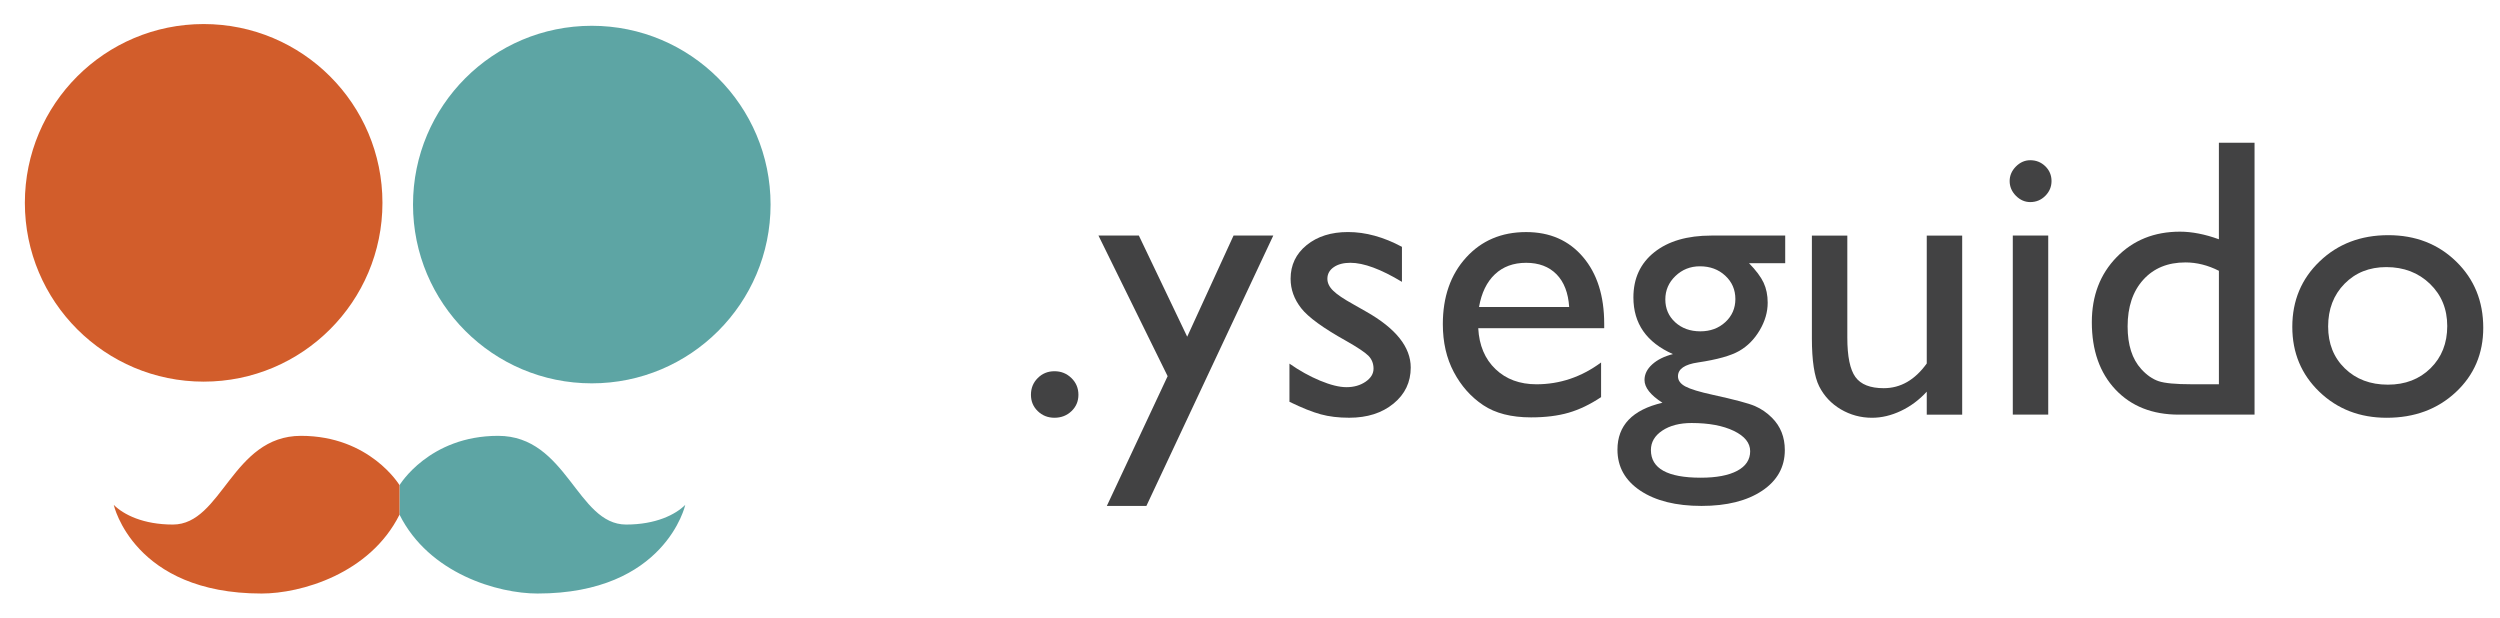
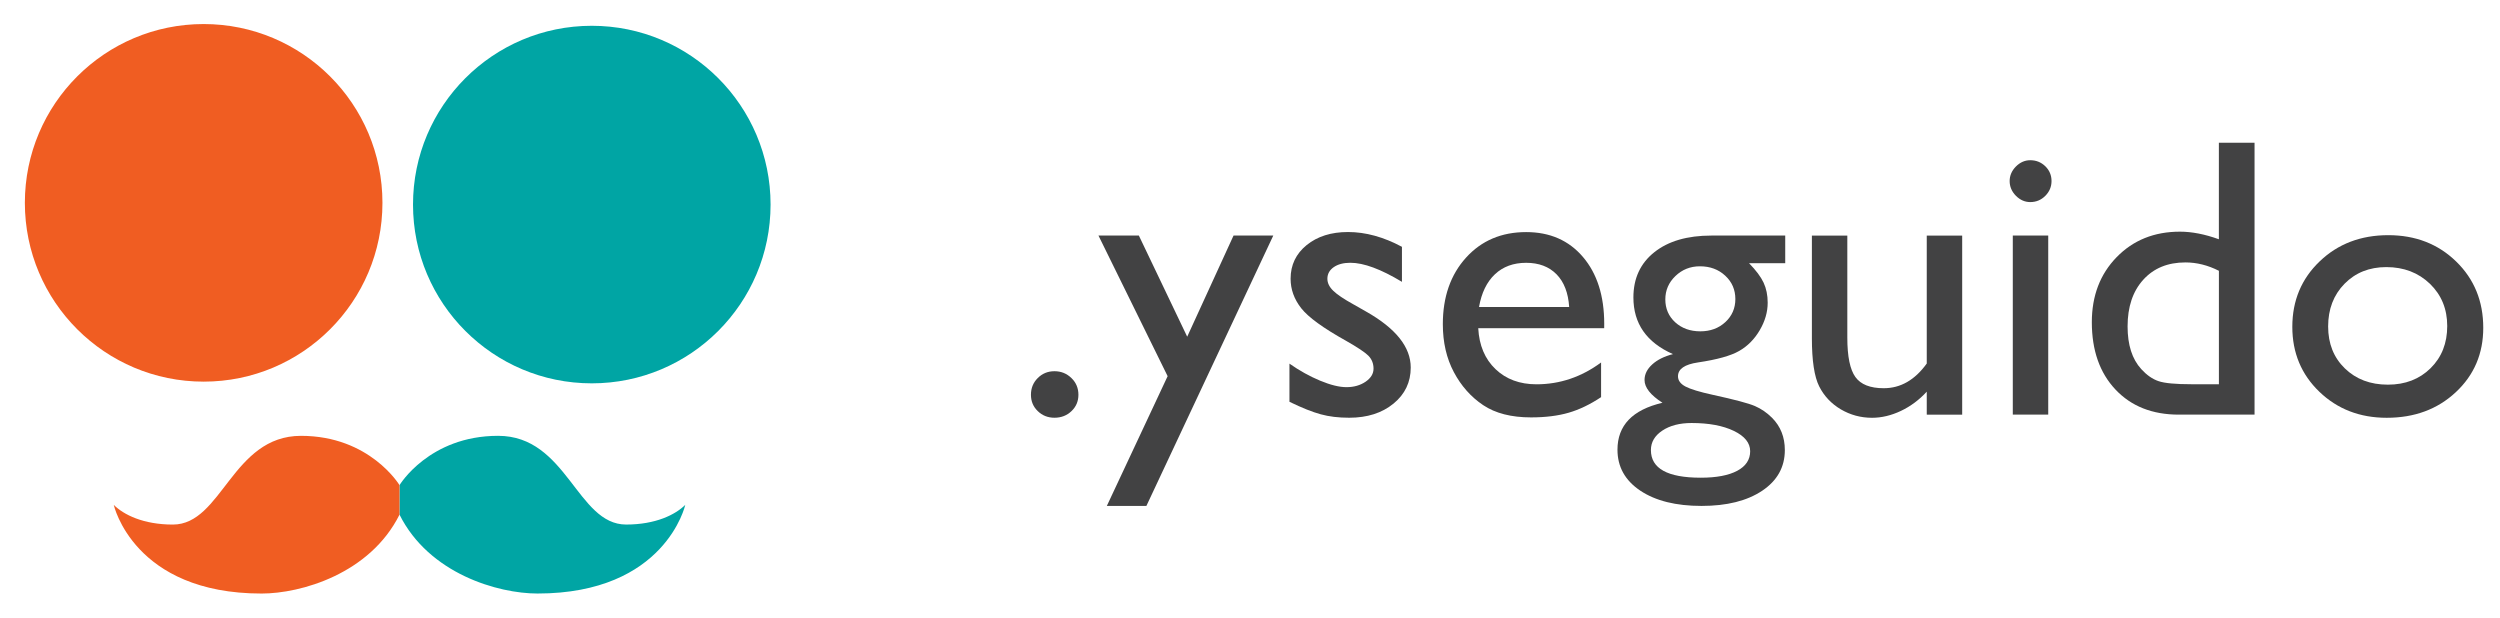
- <svg xmlns="http://www.w3.org/2000/svg" version="1.1" x="0px" y="0px" width="153.961px" height="38px" viewBox="0 0 153.961 38" enable-background="new 0 0 153.961 38" xml:space="preserve">
+ <svg xmlns="http://www.w3.org/2000/svg" version="1.1" id="Layer_1" x="0px" y="0px" width="153.961px" height="38px" viewBox="0 0 153.961 38" enable-background="new 0 0 153.961 38" xml:space="preserve">
  <g id="Anuncios">
    <g>
      <g>
        <g>
-           <path fill="#424243" d="M64.939,22.862c0.408,0,0.756,0.14,1.043,0.419c0.289,0.28,0.432,0.624,0.432,1.031      c0,0.399-0.141,0.735-0.426,1.007c-0.283,0.271-0.633,0.408-1.049,0.408c-0.408,0-0.75-0.137-1.029-0.408      c-0.281-0.271-0.42-0.608-0.42-1.007c0-0.407,0.139-0.751,0.42-1.031C64.189,23.002,64.531,22.862,64.939,22.862z" />
-           <path fill="#424243" d="M75.967,14.507h2.447l-7.814,16.65h-2.436l3.744-7.99l-4.26-8.66h2.488l2.977,6.229L75.967,14.507z" />
-           <path fill="#424243" d="M79.41,24.744v-2.35c0.615,0.432,1.244,0.781,1.887,1.049c0.645,0.268,1.186,0.401,1.625,0.401      c0.455,0,0.846-0.111,1.176-0.335c0.326-0.224,0.49-0.492,0.49-0.804c0-0.319-0.107-0.585-0.316-0.797      c-0.213-0.212-0.672-0.518-1.375-0.917c-1.404-0.783-2.326-1.452-2.762-2.008c-0.436-0.556-0.654-1.161-0.654-1.816      c0-0.847,0.33-1.538,0.99-2.074c0.66-0.535,1.508-0.803,2.547-0.803c1.08,0,2.186,0.304,3.32,0.911v2.157      c-1.295-0.782-2.354-1.174-3.176-1.174c-0.424,0-0.766,0.09-1.025,0.27c-0.26,0.18-0.391,0.418-0.391,0.714      c0,0.257,0.117,0.501,0.354,0.732c0.234,0.232,0.648,0.512,1.24,0.839l0.779,0.443c1.84,1.039,2.76,2.189,2.76,3.452      c0,0.902-0.354,1.643-1.062,2.223c-0.707,0.579-1.617,0.869-2.727,0.869c-0.656,0-1.24-0.07-1.75-0.21      C80.828,25.378,80.183,25.12,79.41,24.744z" />
-           <path fill="#424243" d="M98.793,20.213h-7.756c0.055,1.055,0.41,1.895,1.061,2.518c0.65,0.623,1.494,0.935,2.525,0.935      c1.438,0,2.764-0.447,3.979-1.343v2.134c-0.672,0.448-1.338,0.768-1.996,0.959c-0.658,0.192-1.432,0.288-2.318,0.288      c-1.215,0-2.199-0.252-2.949-0.755c-0.752-0.504-1.354-1.181-1.805-2.032c-0.453-0.851-0.678-1.836-0.678-2.955      c0-1.678,0.475-3.043,1.426-4.094c0.951-1.051,2.186-1.576,3.705-1.576c1.463,0,2.629,0.512,3.5,1.534      c0.871,1.023,1.307,2.394,1.307,4.112V20.213z M91.084,18.906h5.553c-0.057-0.871-0.316-1.542-0.779-2.014      c-0.465-0.472-1.088-0.707-1.871-0.707c-0.783,0-1.424,0.235-1.924,0.707C91.562,17.364,91.238,18.035,91.084,18.906z" />
-           <path fill="#424243" d="M100.592,18.319c0-1.175,0.43-2.104,1.289-2.787c0.859-0.684,2.031-1.025,3.517-1.025h4.543v1.702      h-2.229c0.43,0.44,0.73,0.839,0.898,1.199c0.168,0.359,0.252,0.771,0.252,1.234c0,0.575-0.164,1.141-0.492,1.696      c-0.328,0.556-0.748,0.981-1.264,1.276c-0.516,0.296-1.361,0.532-2.535,0.707c-0.824,0.12-1.234,0.404-1.234,0.852      c0,0.256,0.152,0.466,0.459,0.629c0.309,0.164,0.867,0.334,1.674,0.51c1.352,0.296,2.219,0.527,2.607,0.695      c0.387,0.168,0.736,0.407,1.049,0.72c0.527,0.527,0.791,1.19,0.791,1.989c0,1.047-0.465,1.883-1.396,2.506      c-0.932,0.623-2.176,0.935-3.734,0.935c-1.574,0-2.83-0.314-3.771-0.941c-0.938-0.628-1.406-1.469-1.406-2.523      c0-1.495,0.922-2.458,2.77-2.89c-0.736-0.471-1.104-0.938-1.104-1.402c0-0.352,0.156-0.671,0.473-0.959      c0.316-0.287,0.742-0.499,1.277-0.635C101.402,21.088,100.592,19.925,100.592,18.319z M104.176,26.051      c-0.734,0-1.336,0.156-1.805,0.468c-0.467,0.312-0.701,0.711-0.701,1.198c0,1.135,1.023,1.702,3.07,1.702      c0.967,0,1.715-0.142,2.246-0.425c0.531-0.284,0.797-0.686,0.797-1.205c0-0.512-0.336-0.929-1.006-1.253      C106.105,26.213,105.238,26.051,104.176,26.051z M104.691,16.4c-0.592,0-1.096,0.2-1.512,0.6c-0.416,0.4-0.621,0.88-0.621,1.439      c0,0.567,0.203,1.037,0.609,1.409c0.408,0.371,0.924,0.557,1.547,0.557c0.615,0,1.129-0.189,1.541-0.569      c0.41-0.379,0.617-0.853,0.617-1.42c0-0.575-0.209-1.056-0.623-1.438C105.834,16.593,105.314,16.4,104.691,16.4z" />
-           <path fill="#424243" d="M118.658,25.535v-1.414c-0.465,0.507-0.994,0.901-1.59,1.184c-0.594,0.281-1.188,0.423-1.779,0.423      c-0.695,0-1.336-0.174-1.926-0.521c-0.586-0.348-1.029-0.819-1.33-1.415c-0.299-0.595-0.449-1.584-0.449-2.967v-6.317h2.182      v6.285c0,1.157,0.166,1.966,0.498,2.425c0.332,0.459,0.912,0.688,1.744,0.688c1.039,0,1.922-0.508,2.65-1.522v-7.876h2.182      v11.028H118.658z" />
+           <path fill="#424243" d="M64.939,22.861c0.408,0,0.756,0.141,1.043,0.42c0.289,0.279,0.432,0.623,0.432,1.031      c0,0.398-0.141,0.734-0.426,1.006c-0.283,0.271-0.633,0.408-1.049,0.408c-0.408,0-0.75-0.137-1.029-0.408      c-0.281-0.271-0.42-0.607-0.42-1.006c0-0.408,0.139-0.752,0.42-1.031C64.189,23.002,64.531,22.861,64.939,22.861z" />
+           <path fill="#424243" d="M75.967,14.507h2.447L70.6,31.156h-2.436l3.744-7.989l-4.26-8.66h2.488l2.977,6.229L75.967,14.507z" />
+           <path fill="#424243" d="M79.41,24.744v-2.35c0.615,0.432,1.244,0.781,1.887,1.049c0.645,0.268,1.186,0.4,1.625,0.4      c0.455,0,0.846-0.111,1.176-0.334c0.326-0.225,0.49-0.492,0.49-0.805c0-0.318-0.107-0.585-0.316-0.797      c-0.213-0.213-0.672-0.518-1.375-0.918c-1.403-0.782-2.326-1.451-2.762-2.007c-0.436-0.556-0.654-1.161-0.654-1.816      c0-0.847,0.33-1.538,0.99-2.074c0.66-0.535,1.508-0.803,2.547-0.803c1.08,0,2.187,0.304,3.32,0.911v2.157      c-1.295-0.782-2.354-1.174-3.176-1.174c-0.424,0-0.766,0.09-1.025,0.27s-0.391,0.418-0.391,0.714      c0,0.257,0.117,0.501,0.354,0.732c0.234,0.232,0.648,0.512,1.24,0.839l0.779,0.443c1.84,1.039,2.76,2.189,2.76,3.453      c0,0.901-0.354,1.643-1.062,2.223c-0.707,0.578-1.616,0.869-2.727,0.869c-0.656,0-1.24-0.07-1.75-0.211      C80.828,25.378,80.184,25.12,79.41,24.744z" />
+           <path fill="#424243" d="M98.793,20.213h-7.756c0.055,1.055,0.41,1.895,1.061,2.518s1.494,0.936,2.525,0.936      c1.438,0,2.764-0.447,3.979-1.344v2.135c-0.672,0.447-1.338,0.768-1.996,0.959s-1.432,0.288-2.317,0.288      c-1.216,0-2.199-0.252-2.949-0.755c-0.752-0.504-1.354-1.182-1.805-2.032c-0.453-0.851-0.679-1.836-0.679-2.955      c0-1.678,0.476-3.043,1.427-4.094c0.95-1.051,2.187-1.576,3.704-1.576c1.464,0,2.63,0.512,3.5,1.534      c0.871,1.023,1.308,2.394,1.308,4.111L98.793,20.213L98.793,20.213z M91.084,18.906h5.553c-0.057-0.871-0.316-1.542-0.779-2.014      c-0.465-0.472-1.088-0.707-1.871-0.707c-0.782,0-1.424,0.235-1.924,0.707C91.562,17.364,91.238,18.035,91.084,18.906z" />
+           <path fill="#424243" d="M100.592,18.319c0-1.175,0.43-2.104,1.289-2.787c0.859-0.684,2.031-1.025,3.518-1.025h4.543v1.702      h-2.229c0.431,0.44,0.729,0.839,0.897,1.199c0.168,0.359,0.252,0.771,0.252,1.234c0,0.575-0.164,1.141-0.491,1.696      c-0.328,0.557-0.748,0.98-1.265,1.275c-0.516,0.297-1.36,0.533-2.535,0.707c-0.823,0.121-1.233,0.404-1.233,0.853      c0,0.257,0.151,0.466,0.459,0.63c0.31,0.163,0.867,0.334,1.675,0.51c1.352,0.295,2.219,0.526,2.606,0.694      c0.387,0.169,0.735,0.407,1.049,0.72c0.526,0.527,0.791,1.19,0.791,1.989c0,1.048-0.465,1.884-1.396,2.507      c-0.933,0.623-2.176,0.934-3.734,0.934c-1.574,0-2.83-0.312-3.771-0.94c-0.938-0.628-1.406-1.469-1.406-2.522      c0-1.496,0.923-2.459,2.771-2.891c-0.735-0.471-1.104-0.938-1.104-1.402c0-0.352,0.156-0.67,0.474-0.959      c0.315-0.287,0.742-0.498,1.276-0.635C101.402,21.088,100.592,19.926,100.592,18.319z M104.176,26.051      c-0.734,0-1.336,0.156-1.805,0.469c-0.467,0.312-0.701,0.711-0.701,1.197c0,1.135,1.023,1.702,3.07,1.702      c0.967,0,1.715-0.142,2.246-0.425c0.531-0.284,0.797-0.686,0.797-1.205c0-0.512-0.336-0.93-1.006-1.253      C106.105,26.213,105.238,26.051,104.176,26.051z M104.691,16.4c-0.592,0-1.096,0.2-1.512,0.6s-0.621,0.88-0.621,1.439      c0,0.567,0.203,1.037,0.608,1.409c0.408,0.371,0.924,0.557,1.547,0.557c0.615,0,1.129-0.188,1.541-0.568      c0.41-0.379,0.617-0.853,0.617-1.42c0-0.575-0.209-1.056-0.623-1.438C105.834,16.593,105.314,16.4,104.691,16.4z" />
+           <path fill="#424243" d="M118.658,25.535v-1.414c-0.465,0.507-0.994,0.9-1.59,1.184c-0.594,0.281-1.188,0.424-1.779,0.424      c-0.695,0-1.336-0.174-1.926-0.521c-0.586-0.348-1.029-0.818-1.33-1.415c-0.299-0.595-0.449-1.584-0.449-2.968v-6.316h2.182      v6.285c0,1.156,0.166,1.967,0.498,2.426s0.912,0.688,1.744,0.688c1.039,0,1.922-0.508,2.65-1.521v-7.876h2.182v11.028      L118.658,25.535L118.658,25.535z" />
          <path fill="#424243" d="M125.033,9.867c0.361,0,0.67,0.124,0.926,0.372c0.254,0.248,0.383,0.552,0.383,0.911      c0,0.352-0.129,0.655-0.383,0.911c-0.256,0.256-0.564,0.384-0.926,0.384c-0.334,0-0.629-0.13-0.887-0.39      c-0.254-0.26-0.383-0.561-0.383-0.905c0-0.336,0.129-0.634,0.383-0.893C124.404,9.998,124.699,9.867,125.033,9.867z       M123.957,14.507h2.182v11.028h-2.182V14.507z" />
-           <path fill="#424243" d="M136.65,8.789h2.195v16.746h-4.664c-1.631,0-2.932-0.516-3.902-1.546      c-0.971-1.031-1.455-2.414-1.455-4.148c0-1.622,0.508-2.956,1.527-4.003c1.02-1.047,2.32-1.571,3.902-1.571      c0.734,0,1.535,0.156,2.396,0.468V8.789z M136.65,23.665v-6.988c-0.678-0.344-1.367-0.516-2.061-0.516      c-1.088,0-1.953,0.355-2.596,1.066c-0.645,0.712-0.965,1.671-0.965,2.878c0,1.135,0.279,2.01,0.84,2.625      c0.334,0.367,0.689,0.615,1.064,0.743c0.377,0.128,1.051,0.191,2.027,0.191H136.65z" />
-           <path fill="#424243" d="M147.08,14.483c1.678,0,3.072,0.542,4.184,1.625c1.111,1.083,1.666,2.443,1.666,4.081      c0,1.591-0.565,2.911-1.69,3.962c-1.127,1.052-2.545,1.577-4.258,1.577c-1.652,0-3.035-0.534-4.146-1.601      c-1.109-1.067-1.666-2.399-1.666-3.998c0-1.614,0.561-2.959,1.686-4.034C143.976,15.021,145.387,14.483,147.08,14.483z       M146.959,16.449c-1.045,0-1.904,0.344-2.576,1.03c-0.672,0.688-1.006,1.562-1.006,2.626c0,1.055,0.342,1.916,1.029,2.583      c0.688,0.667,1.57,1.001,2.65,1.001c1.07,0,1.947-0.338,2.631-1.013c0.684-0.676,1.025-1.541,1.025-2.596      c0-1.047-0.355-1.914-1.066-2.602C148.933,16.793,148.039,16.449,146.959,16.449z" />
+           <path fill="#424243" d="M136.65,8.789h2.195v16.746h-4.664c-1.632,0-2.933-0.516-3.902-1.547      c-0.971-1.03-1.455-2.414-1.455-4.147c0-1.622,0.508-2.956,1.527-4.003c1.02-1.047,2.319-1.571,3.901-1.571      c0.733,0,1.535,0.156,2.396,0.468V8.789H136.65z M136.65,23.665v-6.988c-0.678-0.344-1.367-0.516-2.062-0.516      c-1.088,0-1.952,0.355-2.596,1.066c-0.646,0.712-0.966,1.671-0.966,2.878c0,1.135,0.279,2.01,0.841,2.625      c0.334,0.367,0.688,0.615,1.063,0.742c0.377,0.129,1.051,0.191,2.027,0.191L136.65,23.665L136.65,23.665z" />
+           <path fill="#424243" d="M147.08,14.483c1.678,0,3.072,0.542,4.184,1.625s1.666,2.443,1.666,4.082c0,1.59-0.564,2.91-1.689,3.961      c-1.127,1.053-2.545,1.578-4.258,1.578c-1.652,0-3.035-0.535-4.146-1.602c-1.109-1.066-1.666-2.398-1.666-3.998      c0-1.614,0.561-2.959,1.686-4.034C143.977,15.021,145.387,14.483,147.08,14.483z M146.959,16.449      c-1.045,0-1.904,0.344-2.576,1.03c-0.672,0.688-1.006,1.562-1.006,2.626c0,1.055,0.342,1.916,1.029,2.582      c0.688,0.668,1.57,1.002,2.65,1.002c1.069,0,1.946-0.338,2.631-1.014c0.684-0.676,1.024-1.541,1.024-2.596      c0-1.047-0.354-1.914-1.065-2.602C148.934,16.793,148.039,16.449,146.959,16.449z" />
        </g>
      </g>
-       <path fill="#D25D2B" d="M23.553,12.492c0,6.081-4.928,11.011-11.01,11.011c-6.082,0-11.012-4.93-11.012-11.011    c0-6.084,4.93-11.011,11.012-11.011C18.625,1.482,23.553,6.408,23.553,12.492z" />
-       <circle fill="#5DA5A4" cx="36.445" cy="12.598" r="11.01" />
+       <path fill="#F05D22" d="M23.553,12.492c0,6.081-4.928,11.011-11.01,11.011S1.531,18.573,1.531,12.492    c0-6.084,4.93-11.011,11.012-11.011C18.625,1.482,23.553,6.408,23.553,12.492z" />
+       <circle fill="#00A5A4" cx="36.445" cy="12.598" r="11.01" />
      <g>
        <g>
          <g>
-             <path fill="#5DA5A4" d="M24.605,31.696c1.818,3.642,6.07,4.856,8.496,4.856c7.889,0,9.101-5.461,9.101-5.461       c-0.605,0.605-1.82,1.213-3.642,1.213c-3.031,0-3.639-5.463-7.885-5.463c-4.252,0-6.07,3.037-6.07,3.037" />
+             <path fill="#00A5A4" d="M24.605,31.695c1.818,3.643,6.07,4.857,8.496,4.857c7.889,0,9.101-5.462,9.101-5.462       c-0.605,0.604-1.82,1.214-3.642,1.214c-3.031,0-3.639-5.464-7.885-5.464c-4.252,0-6.07,3.037-6.07,3.037" />
          </g>
        </g>
      </g>
      <g id="Layer_2_264_">
-         <path fill="#D25D2B" d="M24.603,29.878c0,0-1.82-3.037-6.066-3.037c-4.25,0-4.857,5.463-7.891,5.463     c-1.82,0-3.035-0.607-3.641-1.213c0,0,1.213,5.461,9.104,5.461c2.428,0,6.674-1.214,8.494-4.856" />
+         <g>
+           <path fill="#F05D22" d="M24.603,29.878c0,0-1.82-3.037-6.066-3.037c-4.25,0-4.857,5.464-7.891,5.464      c-1.82,0-3.035-0.607-3.641-1.214c0,0,1.213,5.462,9.104,5.462c2.428,0,6.674-1.215,8.494-4.857" />
+         </g>
      </g>
    </g>
  </g>
  <g id="Selecionado" display="none">
</g>
  <g id="Hover" display="none">
</g>
  <g id="Grilla" display="none">
</g>
</svg>
